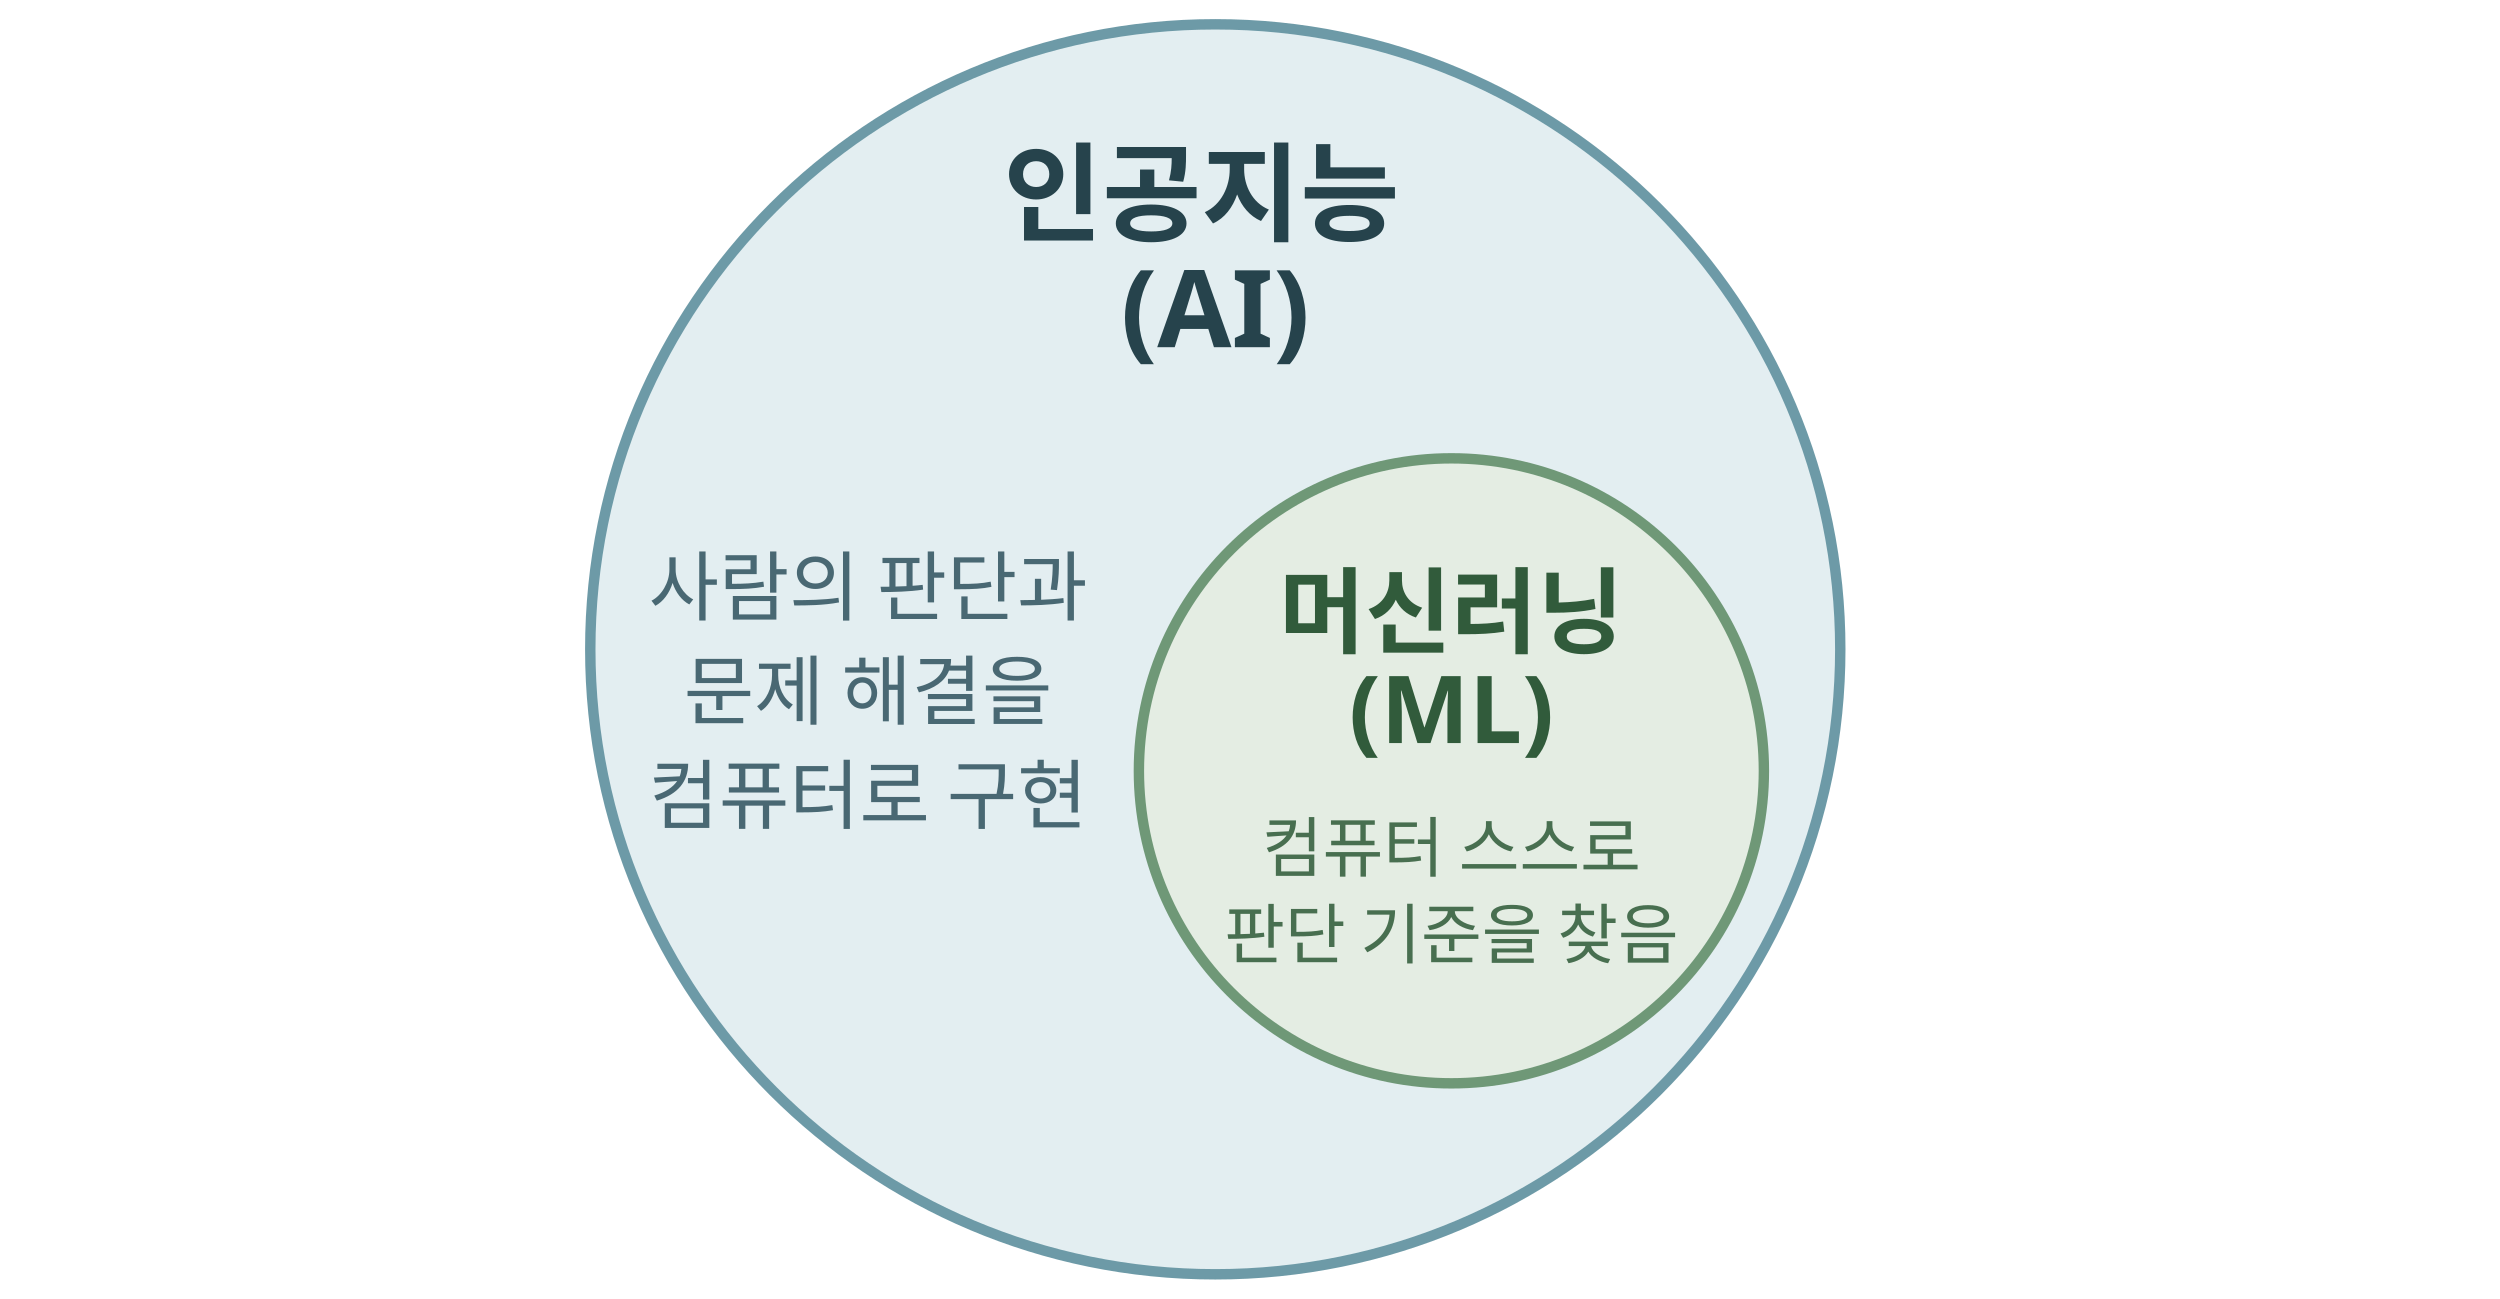
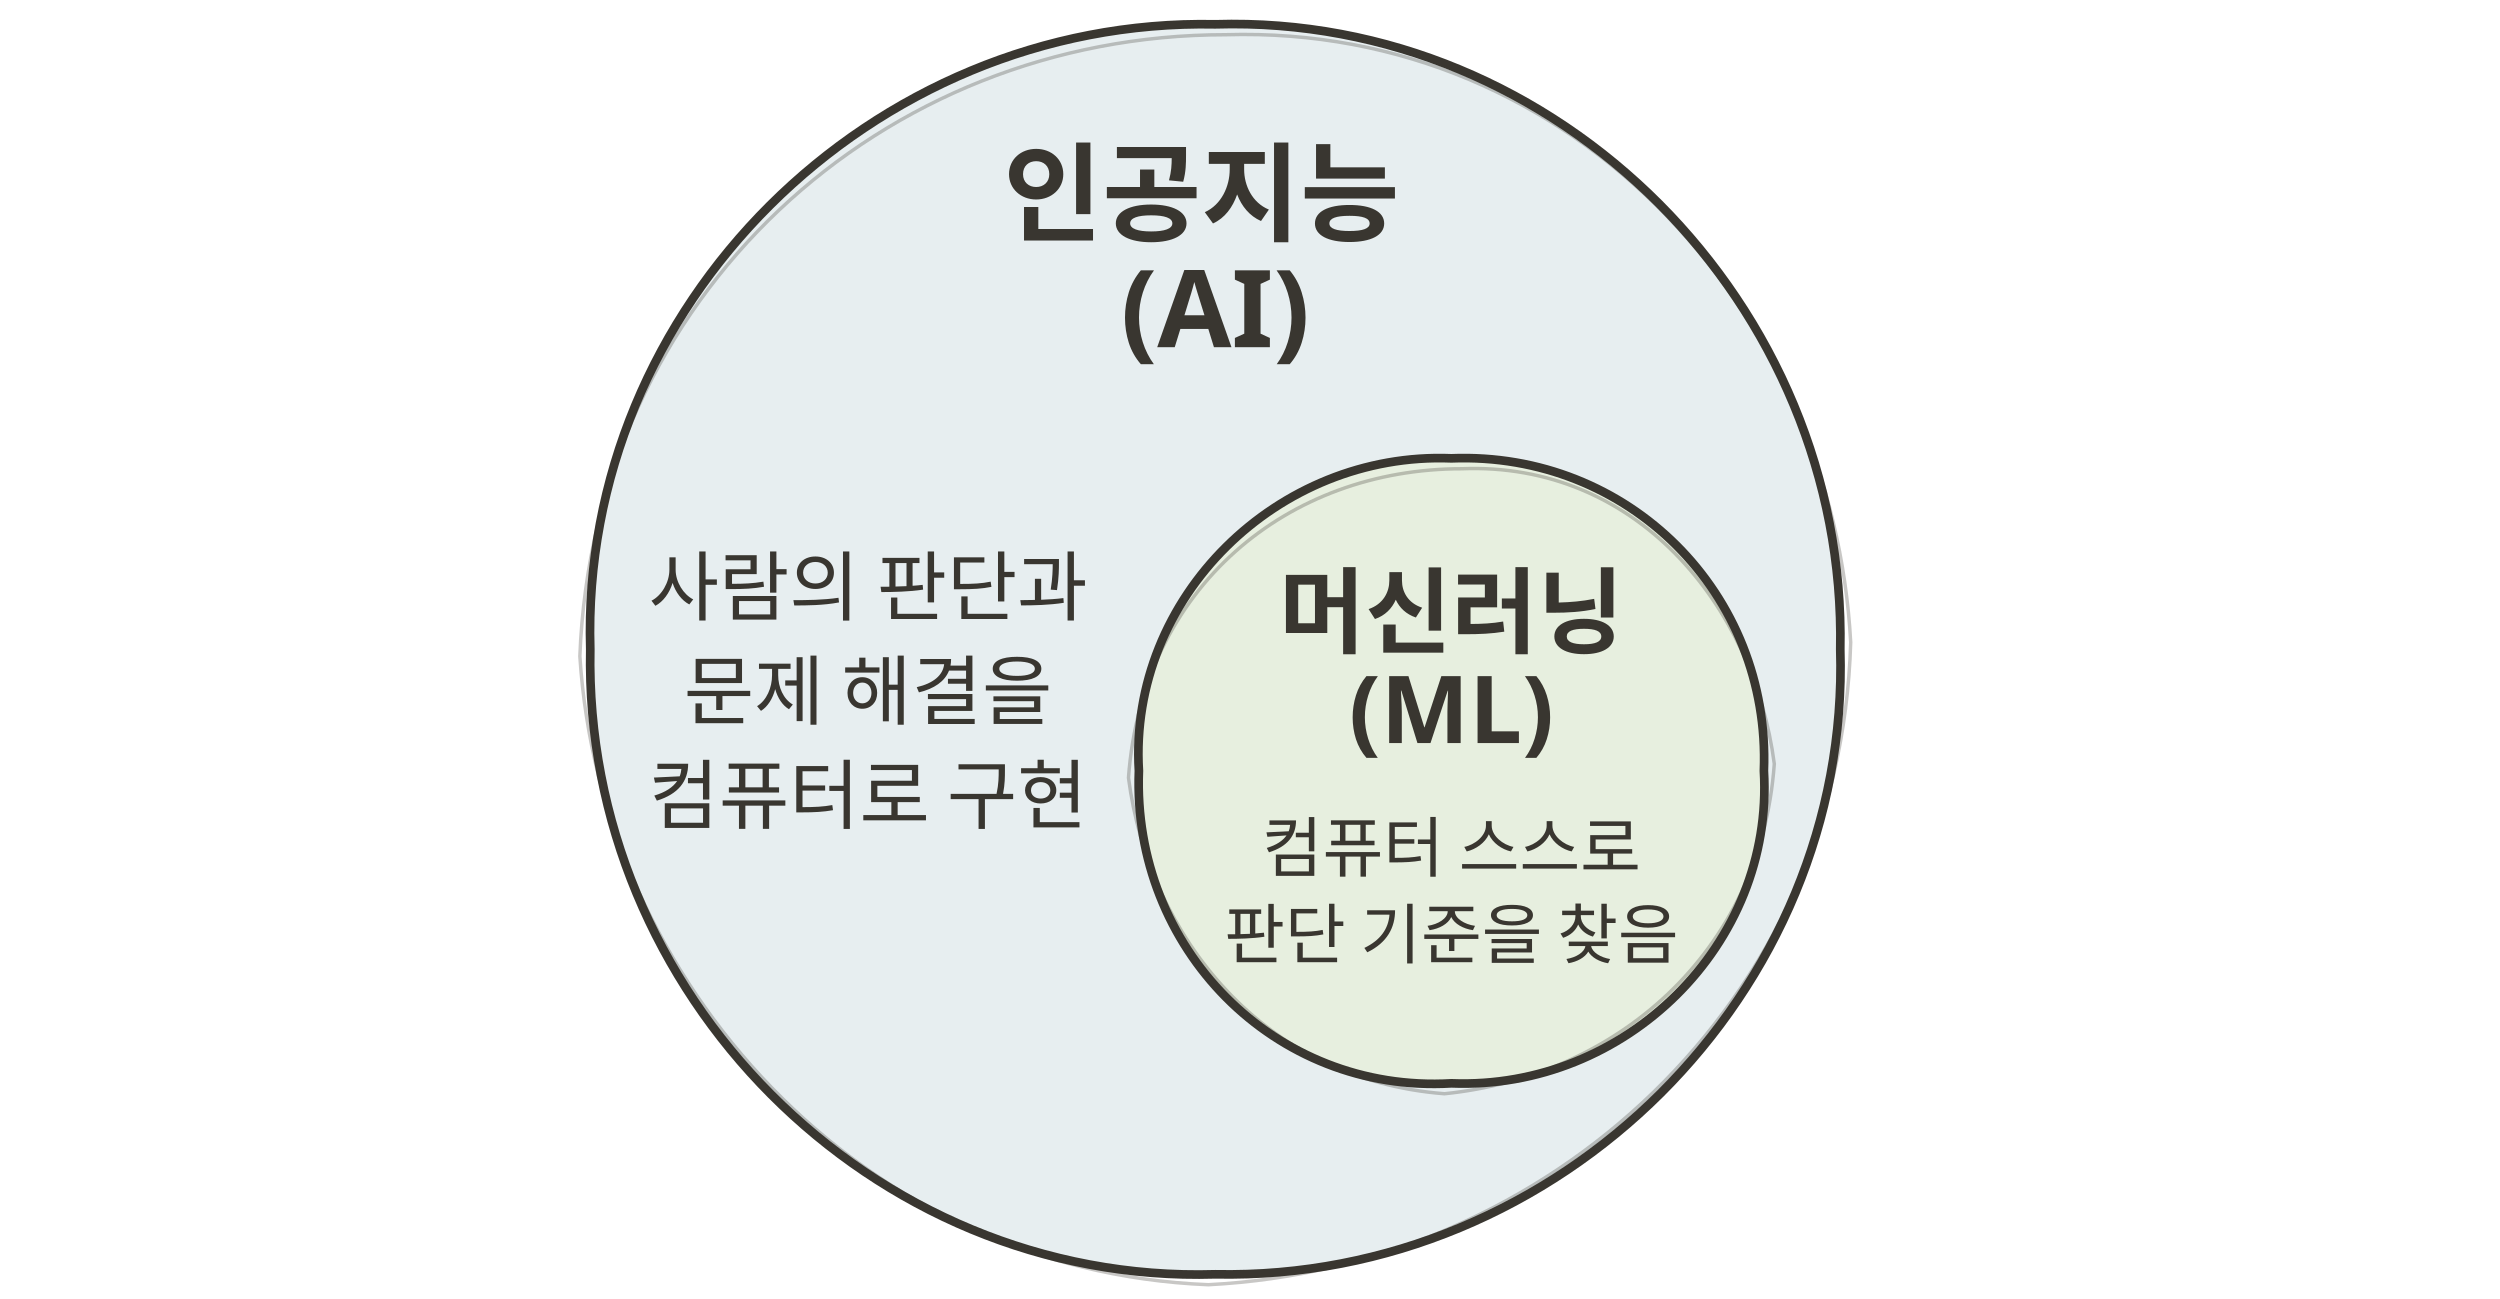
<svg xmlns="http://www.w3.org/2000/svg" width="720" height="374" viewBox="0 48 720 374" role="img" aria-labelledby="title desc">
  <style>
-     .title { font: 700 31px sans-serif; fill: #26434c; }
-     .body { font: 500 22px sans-serif; fill: #496873; }
-     .ml-title { font: 700 27px sans-serif; fill: #315b3b; }
-     .ml-body { font: 500 19px sans-serif; fill: #486f50; }
+     text { font-family: 'Apple SD Gothic Neo', 'Noto Sans KR', 'Malgun Gothic', sans-serif; fill: #393630; }
+     .title { font-size: 31px; font-weight: 700; }
+     .body { font-size: 22px; font-weight: 500; }
+     .ml-title { font-size: 27px; font-weight: 700; }
+     .ml-body { font-size: 19px; font-weight: 500; }
+     .ink { stroke: #393630; stroke-width: 2.5; stroke-linecap: round; stroke-linejoin: round; }
+     .echo { fill: none; stroke: #393630; stroke-width: 1; opacity: .28; stroke-linecap: round; }
  </style>
-   <circle cx="350" cy="235" r="180" fill="#dce9ed" fill-opacity=".8" stroke="#6d9aa7" stroke-width="3" />
-   <circle cx="418" cy="270" r="90" fill="#e4eee3" fill-opacity=".95" stroke="#6f9877" stroke-width="3" />
+   <path class="ink" d="M350 55 C449 52 532 136 530 235 C533 334 449 417 350 415 C251 418 168 334 170 235 C167 136 251 53 350 55 Z" fill="#e7eef0" />
+   <path class="echo" d="M353 58 C454 55 528 139 533 233 C530 337 446 413 348 418 C248 414 173 331 167 237 C171 133 254 58 353 58 Z" />
+   <path class="ink" d="M418 180 C469 178 510 219 508 270 C511 320 468 362 418 360 C367 363 326 321 328 270 C325 220 368 178 418 180 Z" fill="#e7efdf" />
+   <path class="echo" d="M421 183 C471 181 505 222 511 268 C507 323 465 358 416 363 C364 359 331 318 325 272 C329 217 371 183 421 183 Z" />
  <text x="350" y="115" text-anchor="middle" class="title">
    <tspan x="350">인공지능</tspan>
    <tspan x="350" dy="33">(AI)</tspan>
  </text>
  <text x="250" y="225" text-anchor="middle" class="body">사람의 판단과</text>
  <text x="250" y="255" text-anchor="middle" class="body">문제 해결을</text>
  <text x="250" y="285" text-anchor="middle" class="body">컴퓨터로 구현</text>
  <text x="418" y="234" text-anchor="middle" class="ml-title">머신러닝</text>
  <text x="418" y="262" text-anchor="middle" class="ml-title">(ML)</text>
  <text x="418" y="299" text-anchor="middle" class="ml-body">컴퓨터 스스로</text>
  <text x="418" y="324" text-anchor="middle" class="ml-body">판단 기준을 찾음</text>
</svg>
